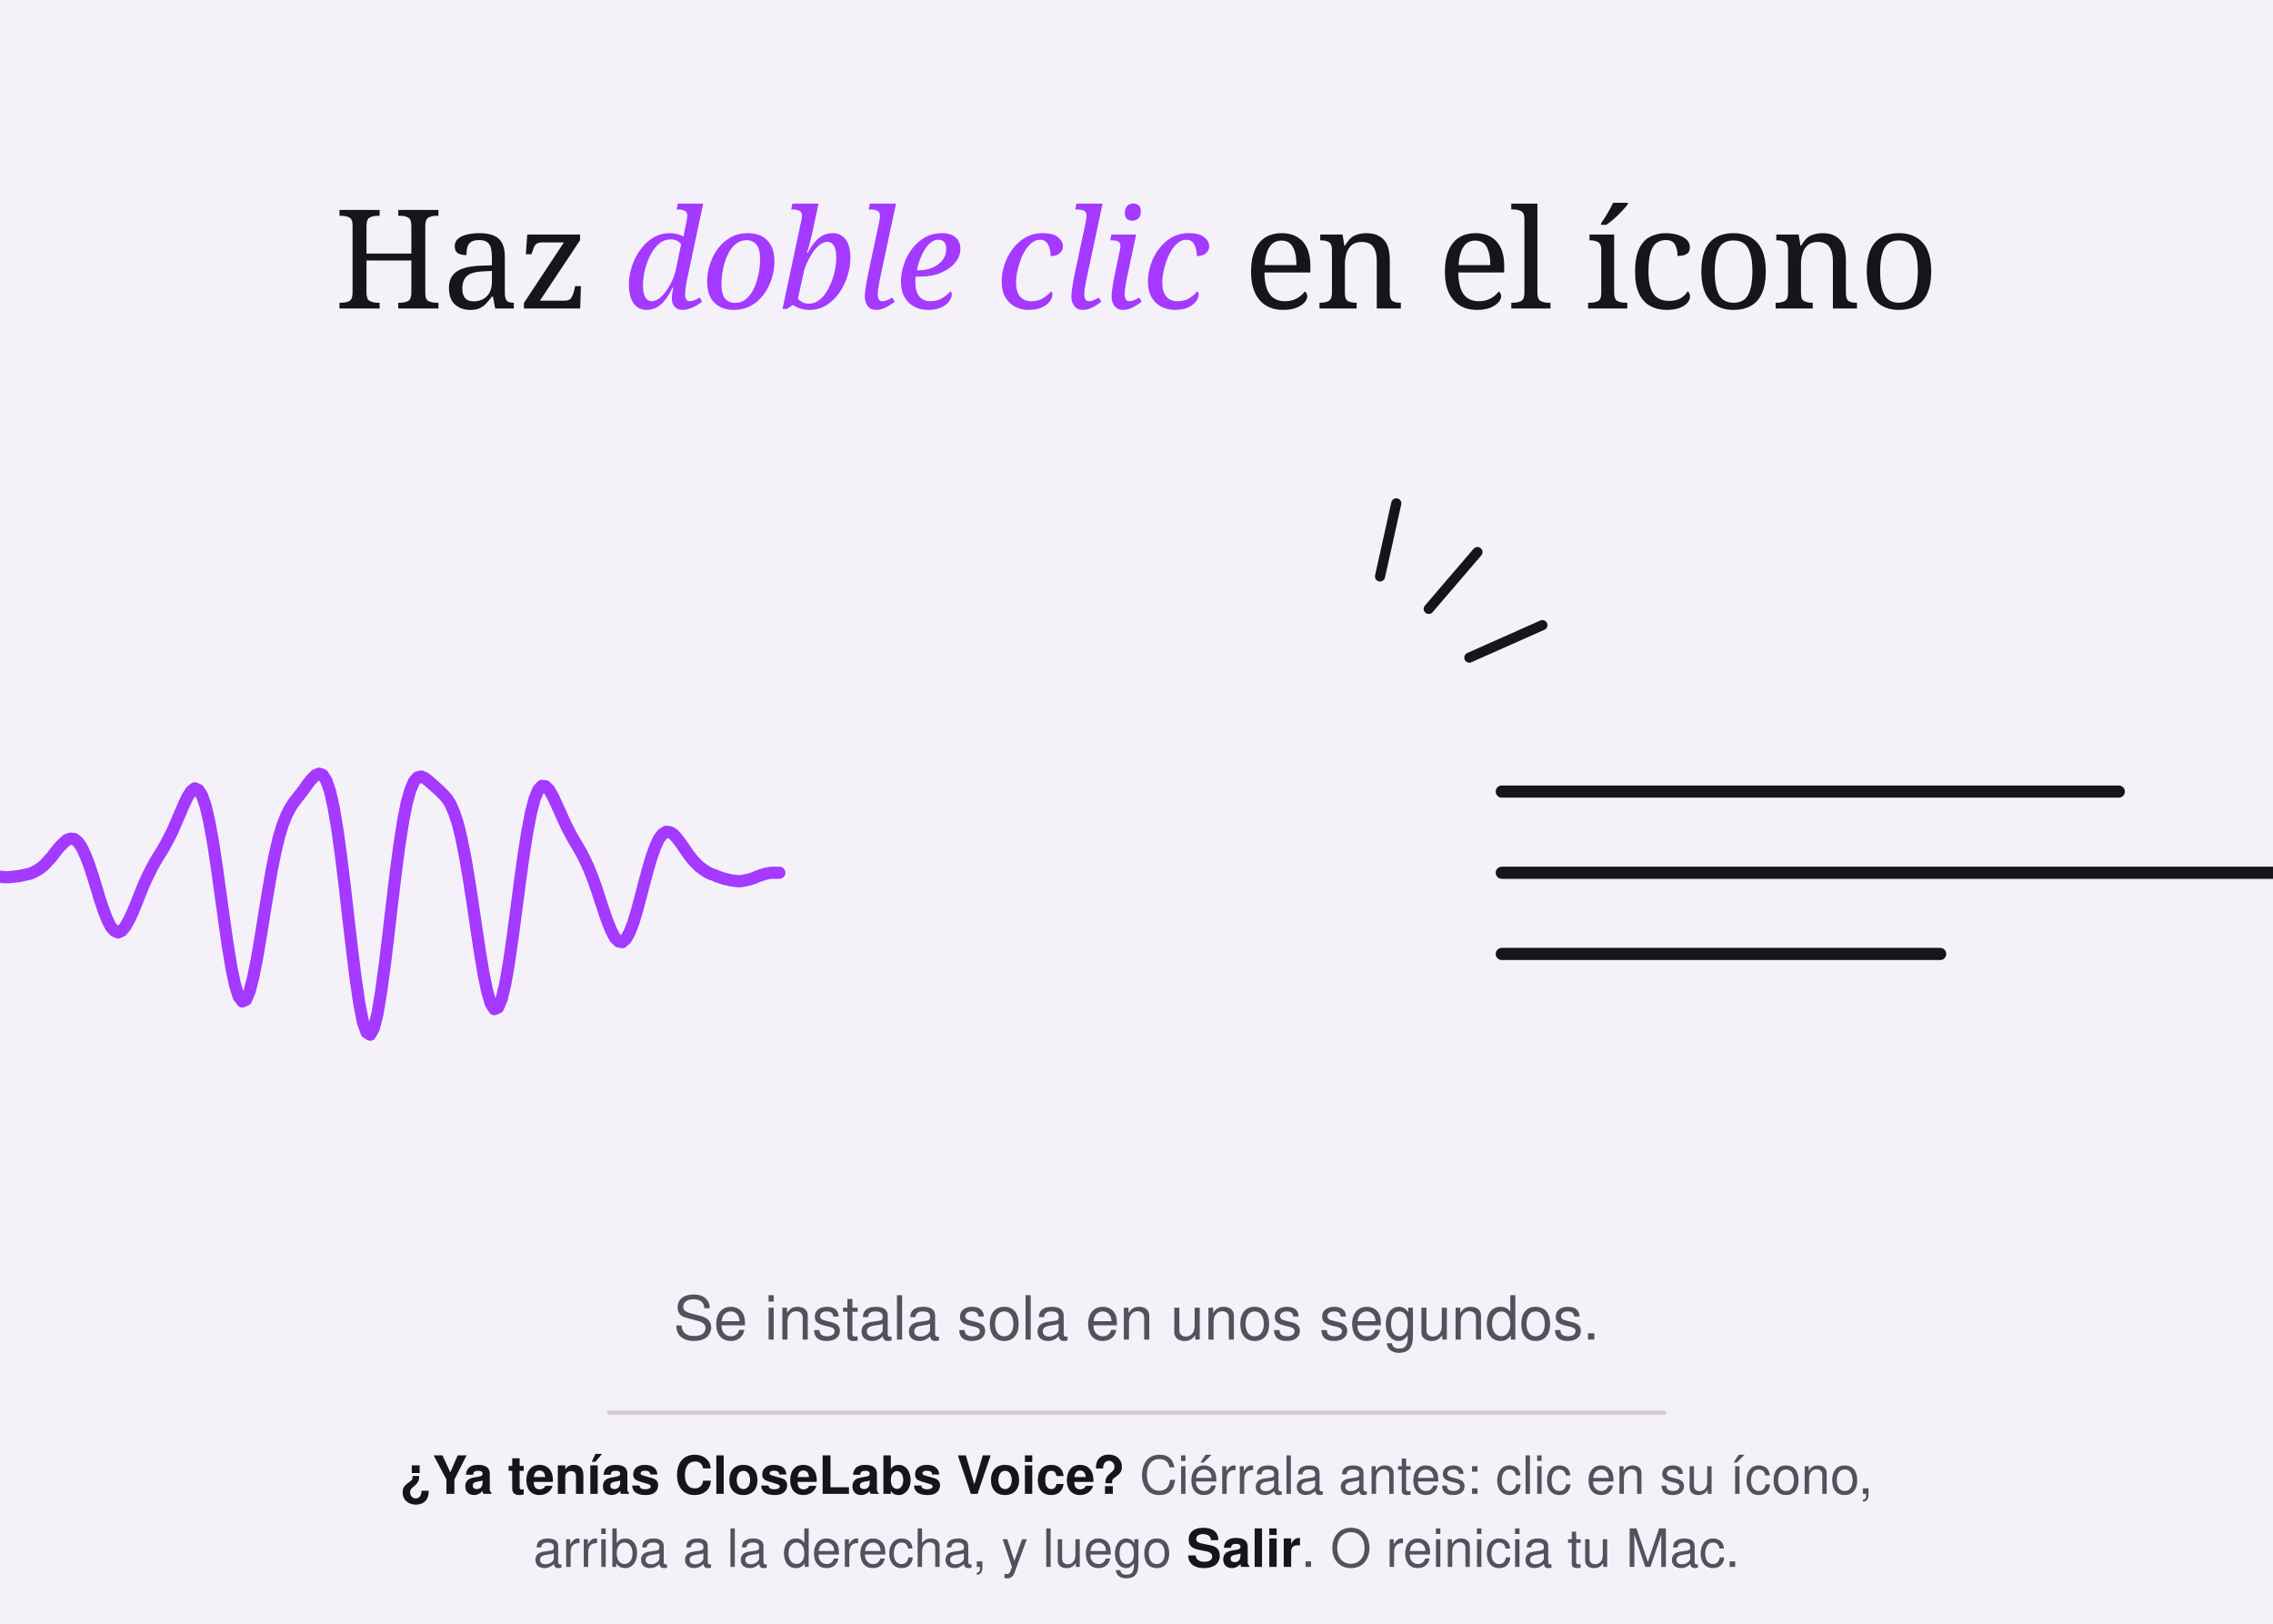
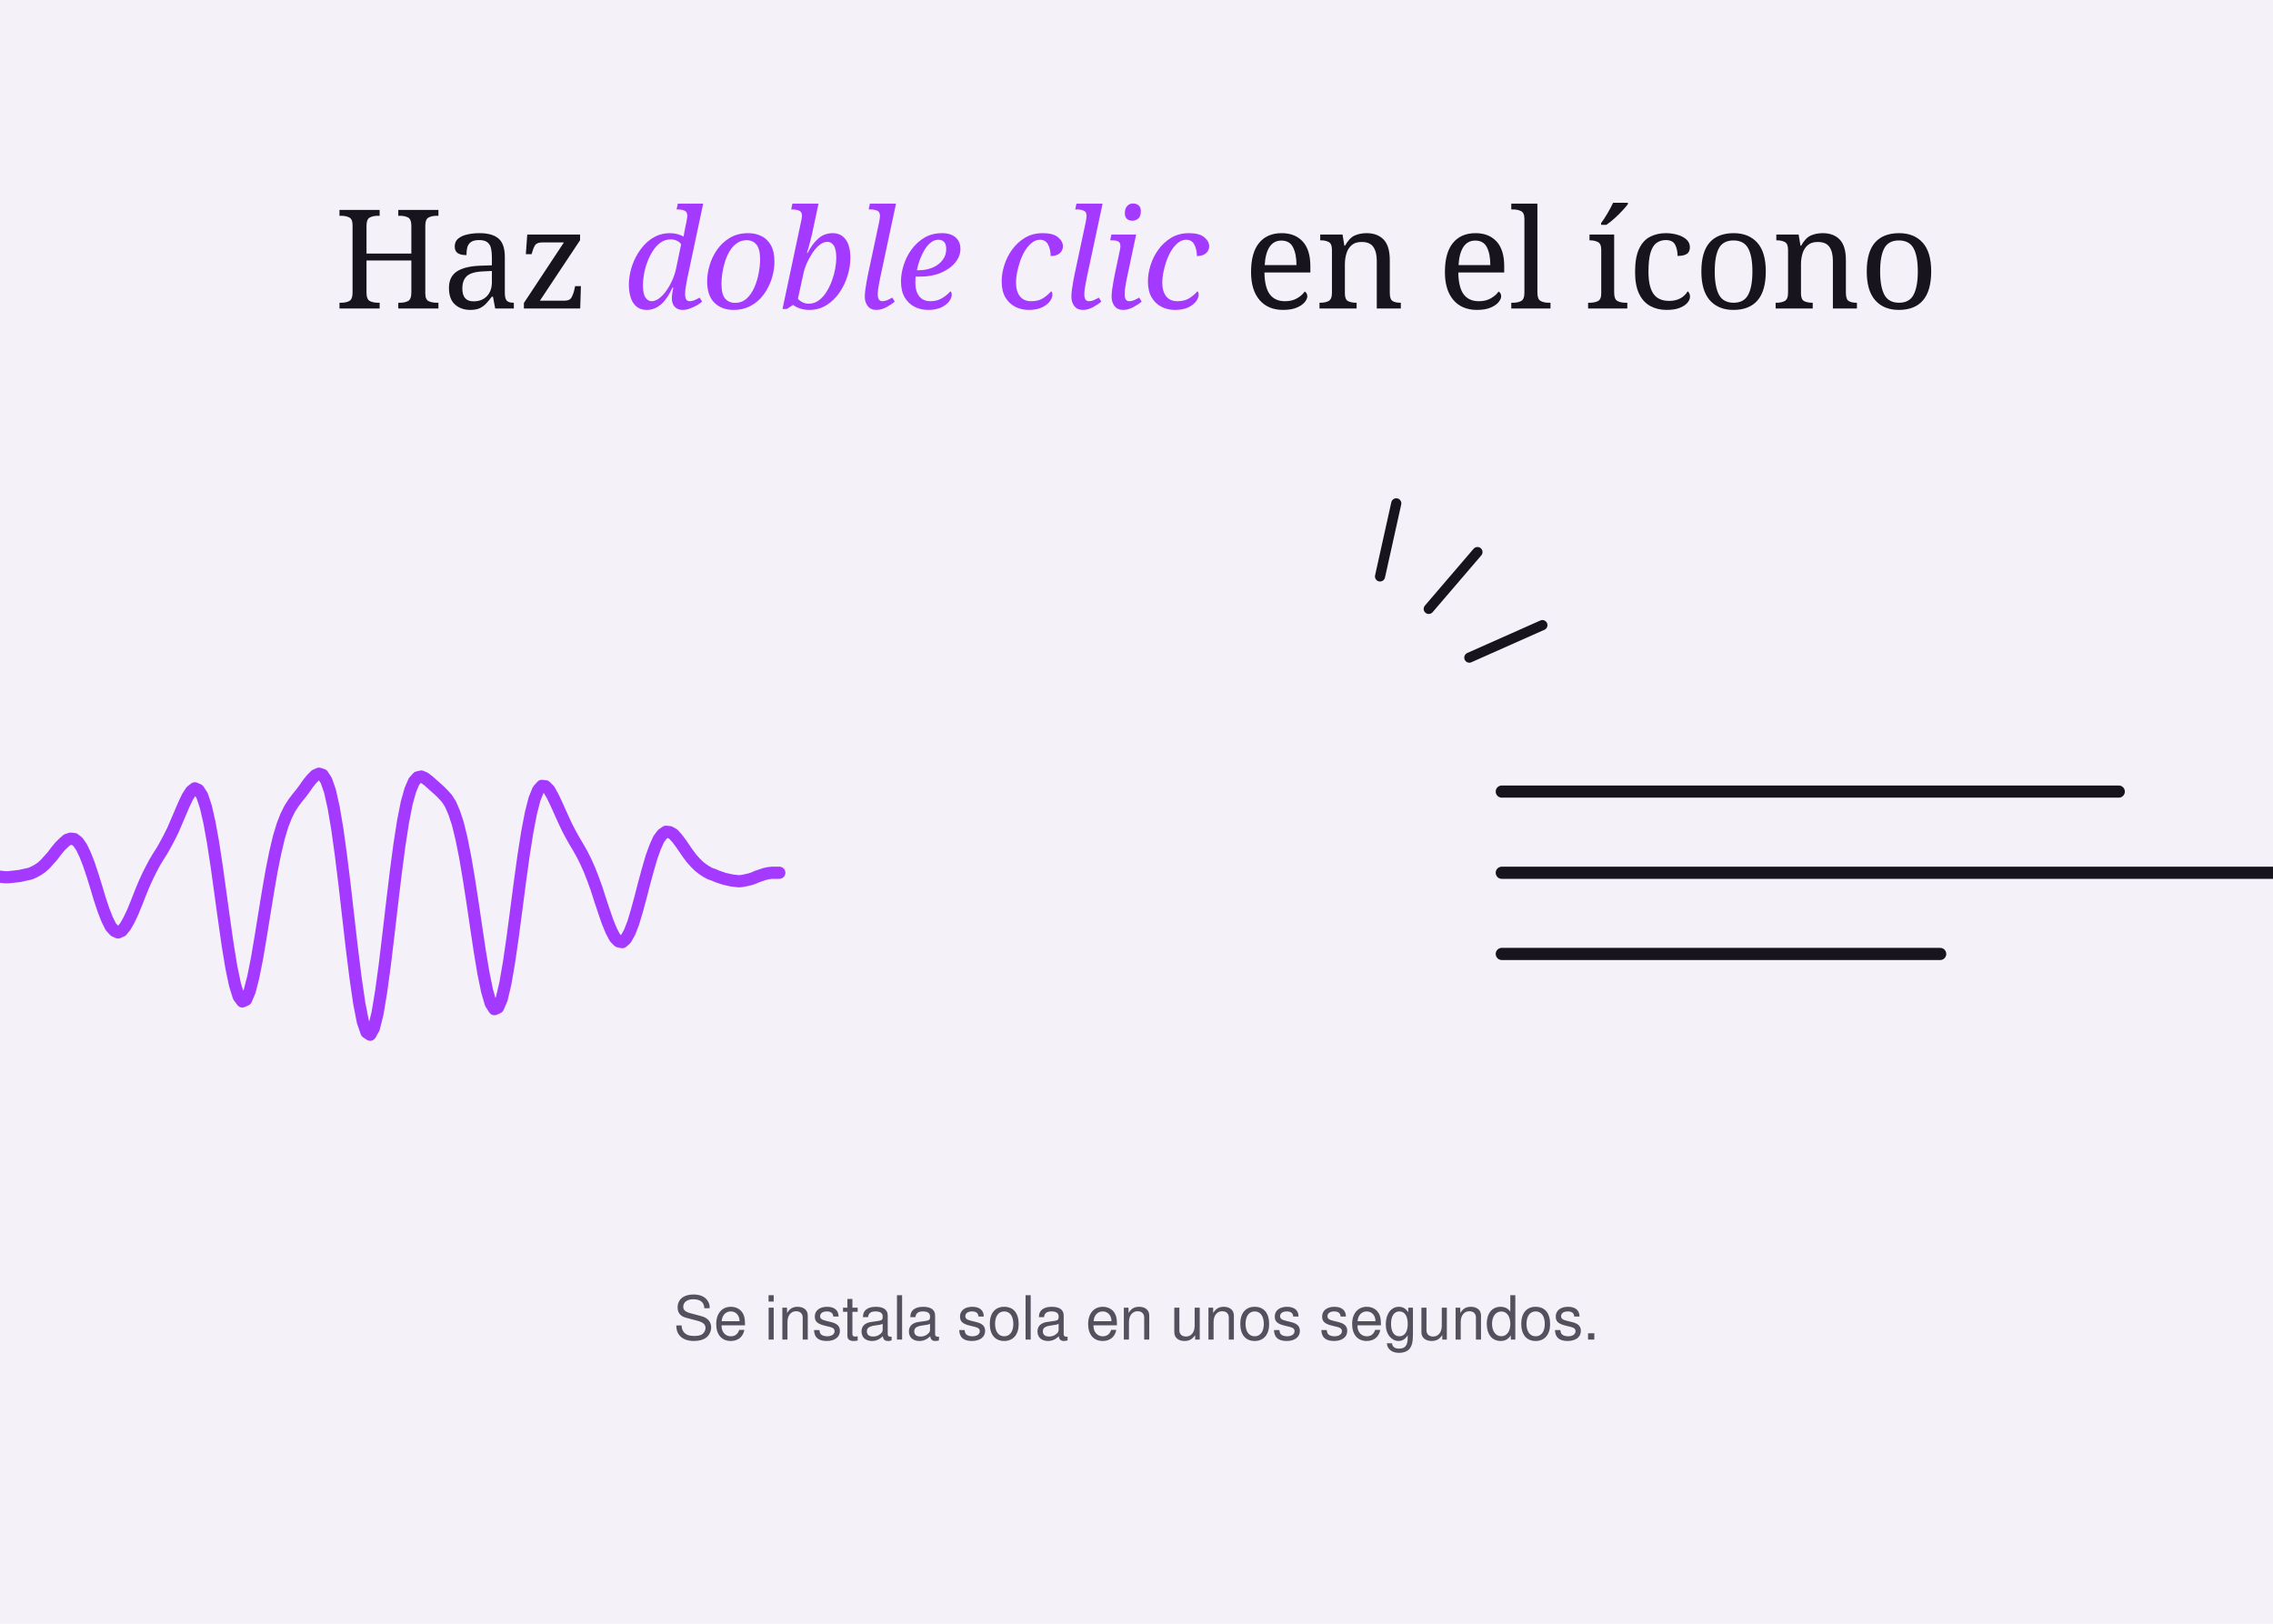
<svg xmlns="http://www.w3.org/2000/svg" viewBox="0 0 560 400" width="560" height="400" fill="none" stroke-linecap="round" stroke-linejoin="round">
  <rect width="560" height="400" fill="#F5F1F8" />
  <path d="M-6.0 215.0 L-5.1 215.1 L-4.2 215.2 L-3.3 215.4 L-2.4 215.6 L-1.5 215.8 L-0.6 215.9 L0.3 216.0 L1.2 216.1 L2.1 216.1 L3.0 216.0 L3.9 215.9 L4.8 215.8 L5.7 215.6 L6.6 215.4 L7.5 215.2 L8.4 214.8 L9.3 214.3 L10.2 213.7 L11.1 212.9 L12.0 211.9 L12.9 210.9 L13.8 209.7 L14.7 208.6 L15.6 207.7 L16.5 206.9 L17.4 206.6 L18.3 206.7 L19.2 207.4 L20.1 208.7 L21.0 210.6 L21.9 212.9 L22.8 215.6 L23.7 218.5 L24.6 221.5 L25.5 224.2 L26.4 226.5 L27.3 228.3 L28.2 229.3 L29.1 229.7 L30.0 229.3 L30.9 228.2 L31.8 226.6 L32.7 224.7 L33.6 222.5 L34.5 220.2 L35.4 218.0 L36.3 216.0 L37.2 214.2 L38.1 212.5 L39.0 211.0 L39.9 209.6 L40.8 208.0 L41.7 206.3 L42.6 204.5 L43.5 202.4 L44.4 200.3 L45.3 198.2 L46.2 196.3 L47.1 194.9 L48.0 194.2 L48.9 194.6 L49.8 196.0 L50.7 198.7 L51.6 202.6 L52.5 207.6 L53.4 213.5 L54.3 220.0 L55.2 226.5 L56.1 232.8 L57.0 238.3 L57.9 242.6 L58.8 245.5 L59.7 246.7 L60.6 246.3 L61.5 244.2 L62.4 240.7 L63.3 236.2 L64.2 230.9 L65.1 225.3 L66.0 219.8 L66.9 214.6 L67.8 210.1 L68.7 206.3 L69.6 203.3 L70.5 201.0 L71.4 199.2 L72.3 197.8 L73.2 196.6 L74.1 195.5 L75.0 194.3 L75.9 193.0 L76.8 191.9 L77.7 191.0 L78.6 190.6 L79.5 190.9 L80.4 192.3 L81.3 194.9 L82.2 198.9 L83.1 204.2 L84.0 210.7 L84.9 218.0 L85.8 225.9 L86.7 233.7 L87.6 240.9 L88.5 247.1 L89.4 251.7 L90.3 254.3 L91.2 254.9 L92.1 253.3 L93.0 249.7 L93.9 244.3 L94.8 237.7 L95.7 230.2 L96.6 222.5 L97.5 215.0 L98.4 208.2 L99.3 202.4 L100.2 197.8 L101.1 194.6 L102.0 192.5 L102.9 191.5 L103.8 191.3 L104.7 191.7 L105.6 192.4 L106.5 193.2 L107.4 194.0 L108.3 194.8 L109.2 195.7 L110.1 196.7 L111.0 198.1 L111.9 200.2 L112.8 202.9 L113.7 206.6 L114.6 211.1 L115.5 216.4 L116.4 222.2 L117.3 228.3 L118.2 234.3 L119.1 239.7 L120.0 244.1 L120.9 247.2 L121.8 248.6 L122.7 248.2 L123.6 246.1 L124.5 242.3 L125.4 237.1 L126.3 230.9 L127.2 224.1 L128.1 217.2 L129.0 210.7 L129.9 205.0 L130.8 200.3 L131.7 196.8 L132.6 194.6 L133.5 193.6 L134.4 193.7 L135.3 194.6 L136.2 196.2 L137.1 198.1 L138.0 200.1 L138.9 202.1 L139.8 204.0 L140.7 205.7 L141.6 207.3 L142.5 208.8 L143.4 210.4 L144.3 212.2 L145.2 214.2 L146.1 216.5 L147.0 219.0 L147.9 221.8 L148.8 224.5 L149.7 227.1 L150.6 229.3 L151.5 231.0 L152.4 231.9 L153.3 232.1 L154.2 231.3 L155.1 229.7 L156.0 227.4 L156.9 224.4 L157.8 221.1 L158.7 217.6 L159.6 214.3 L160.5 211.2 L161.4 208.7 L162.3 206.7 L163.2 205.5 L164.1 204.9 L165.0 205.0 L165.9 205.5 L166.8 206.5 L167.7 207.7 L168.6 209.0 L169.5 210.3 L170.4 211.5 L171.3 212.5 L172.2 213.4 L173.1 214.1 L174.0 214.7 L174.9 215.2 L175.8 215.5 L176.7 215.9 L177.6 216.2 L178.5 216.5 L179.4 216.7 L180.3 216.9 L181.2 217.0 L182.1 217.1 L183.0 217.0 L183.9 216.8 L184.8 216.6 L185.7 216.3 L186.6 215.9 L187.5 215.6 L188.4 215.3 L189.3 215.1 L190.2 215.0 L191.1 215.0 L192.0 215.0" stroke="#A439FF" stroke-width="3" />
  <path d="M370 195 L522 195" stroke="#18141D" stroke-width="3" />
  <path d="M370 215 L566 215" stroke="#18141D" stroke-width="3" />
  <path d="M370 235 L478 235" stroke="#18141D" stroke-width="3" />
  <path d="M352 150 L364 136 M362 162 L380 154 M340 142 L344 124" stroke="#18141D" stroke-width="2.5" />
  <text x="280" y="76" text-anchor="middle" font-family="Newsreader, Georgia, serif" font-size="34" font-weight="500" fill="#18141D" letter-spacing="-0.4">Haz <tspan font-style="italic" fill="#A439FF">doble clic</tspan> en el ícono</text>
  <text x="280" y="330" text-anchor="middle" font-family="'Plus Jakarta Sans', Helvetica, sans-serif" font-size="15" fill="#55505E">Se instala sola en unos segundos.</text>
-   <path d="M150 348 L410 348" stroke="#CFCAD4" stroke-width="1" />
-   <text x="280" y="368" text-anchor="middle" font-family="'Plus Jakarta Sans', Helvetica, sans-serif" font-size="13" fill="#55505E">
-     <tspan font-weight="600" fill="#18141D">¿Ya tenías CloseLabs Voice?</tspan> Ciérrala antes: clic en su ícono,</text>
-   <text x="280" y="386" text-anchor="middle" font-family="'Plus Jakarta Sans', Helvetica, sans-serif" font-size="13" fill="#55505E">arriba a la derecha, y luego <tspan font-weight="600" fill="#18141D">Salir</tspan>. O reinicia tu Mac.</text>
</svg>
